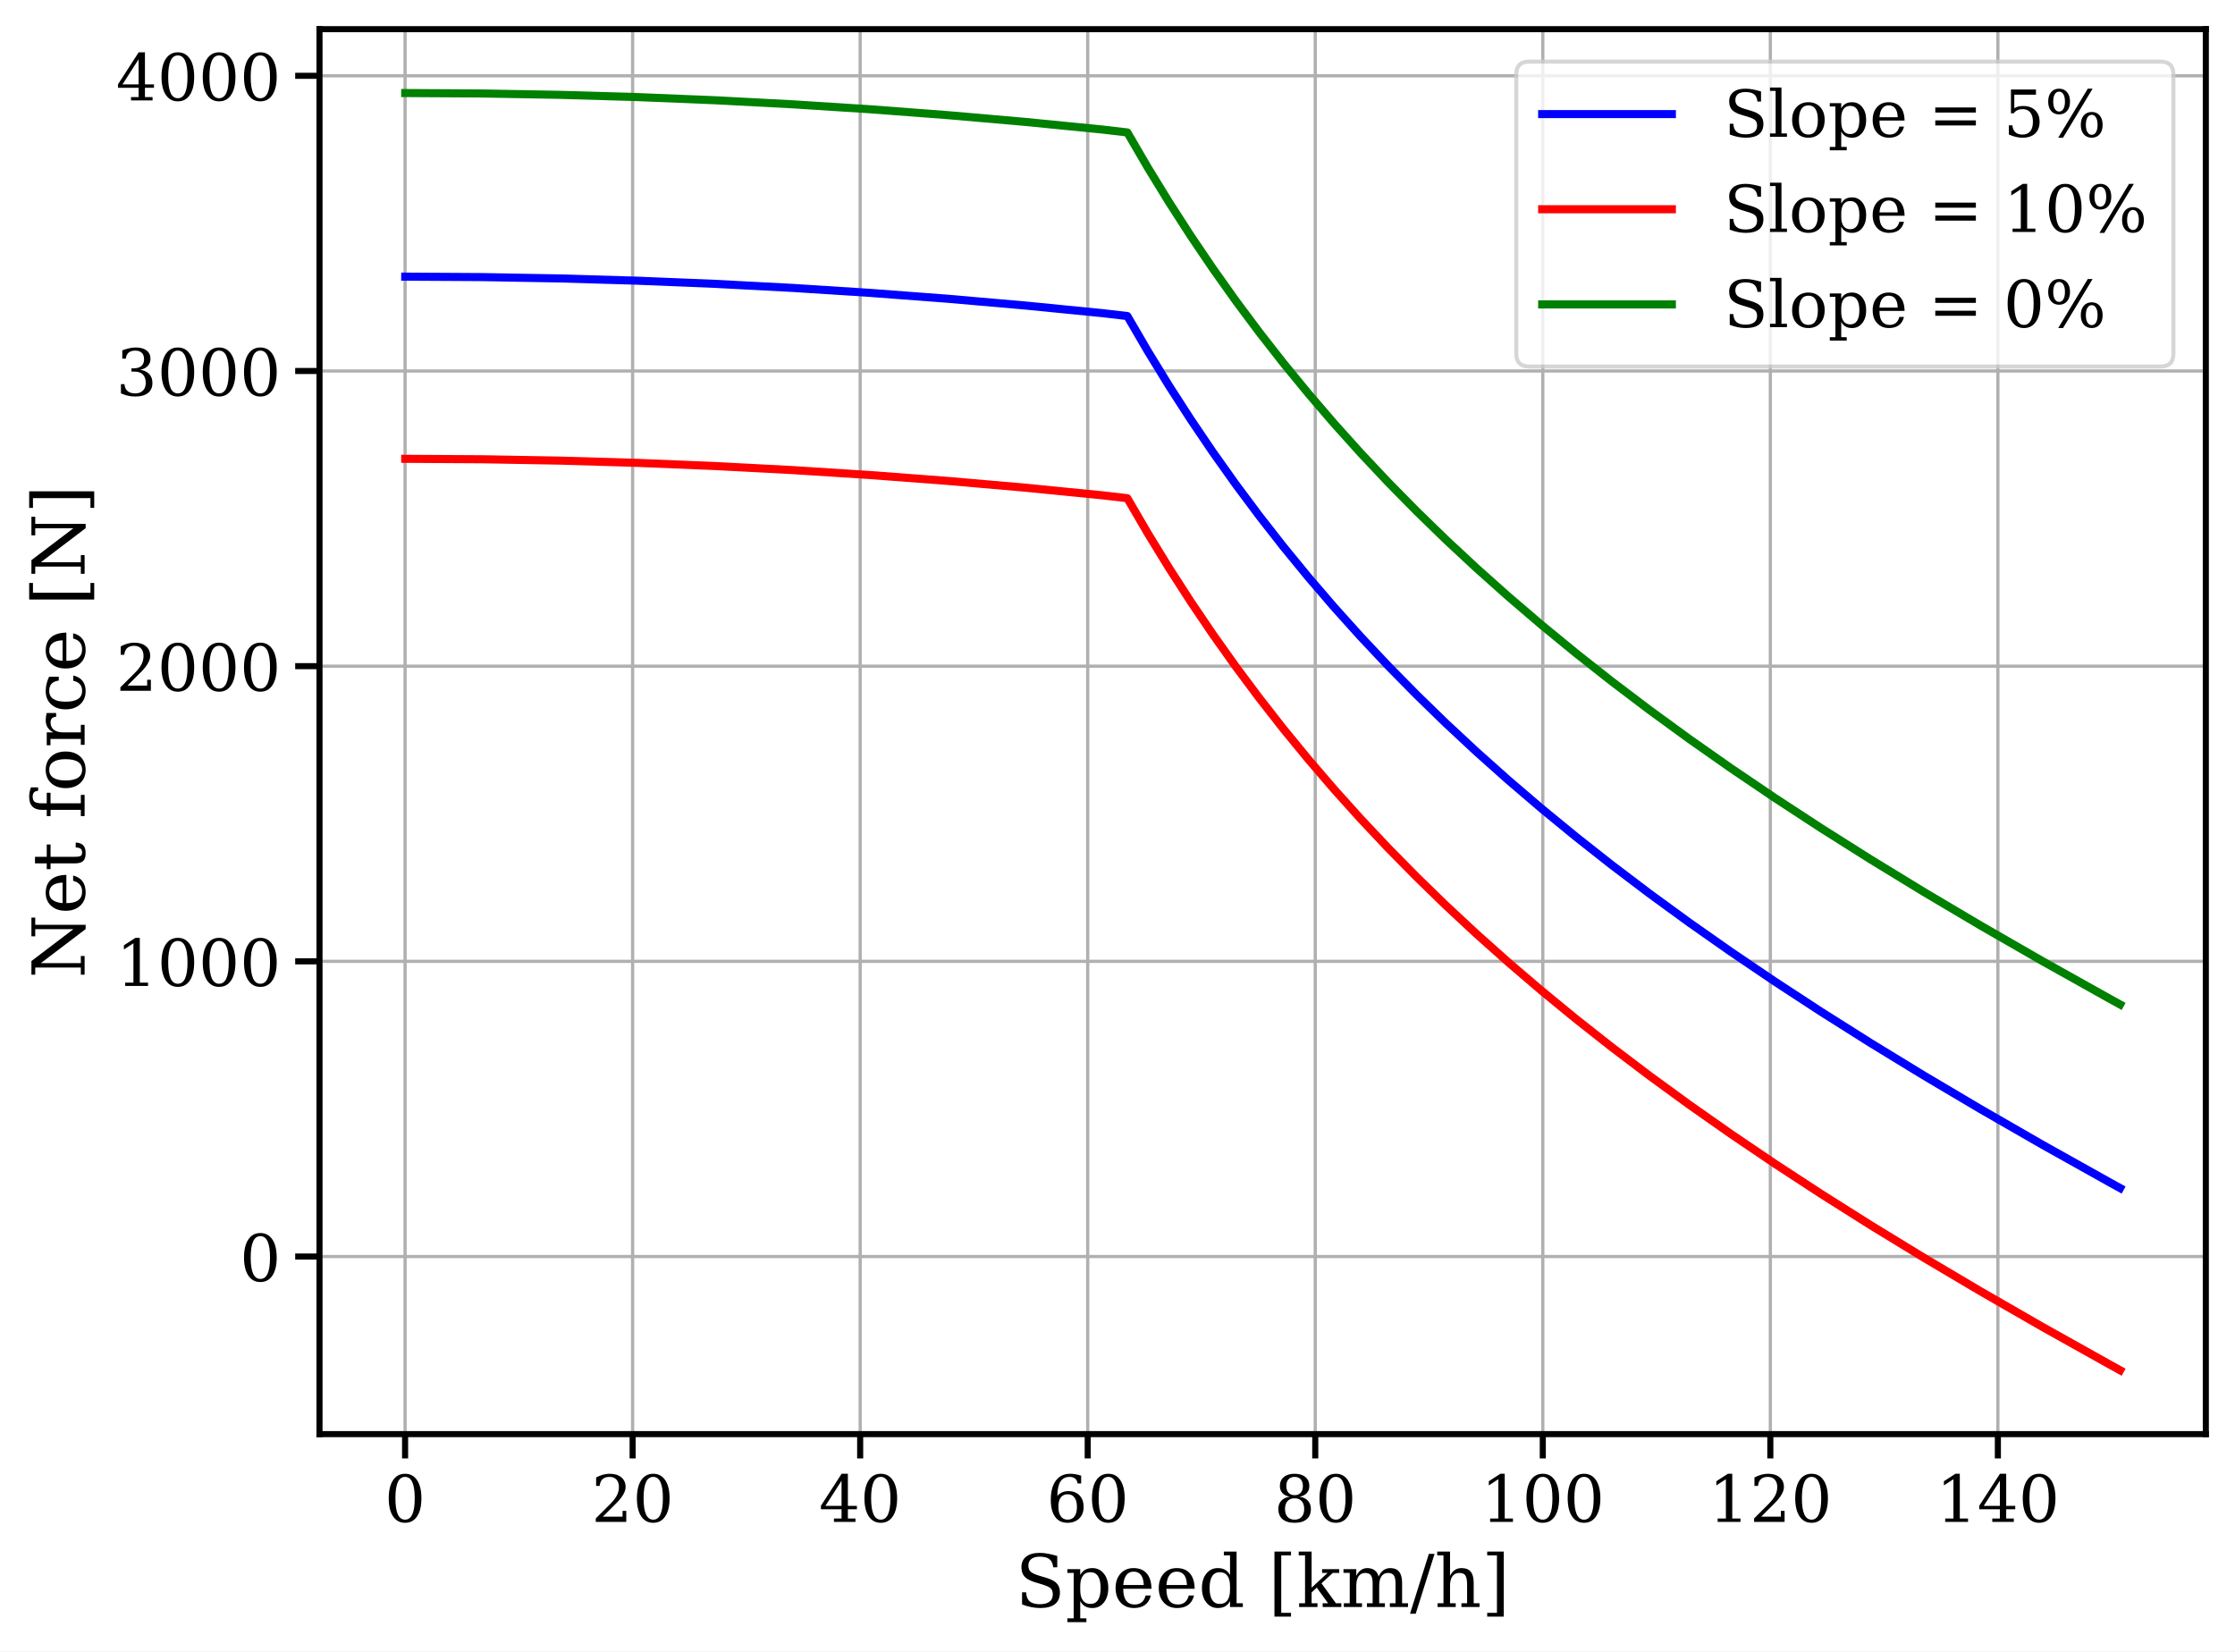
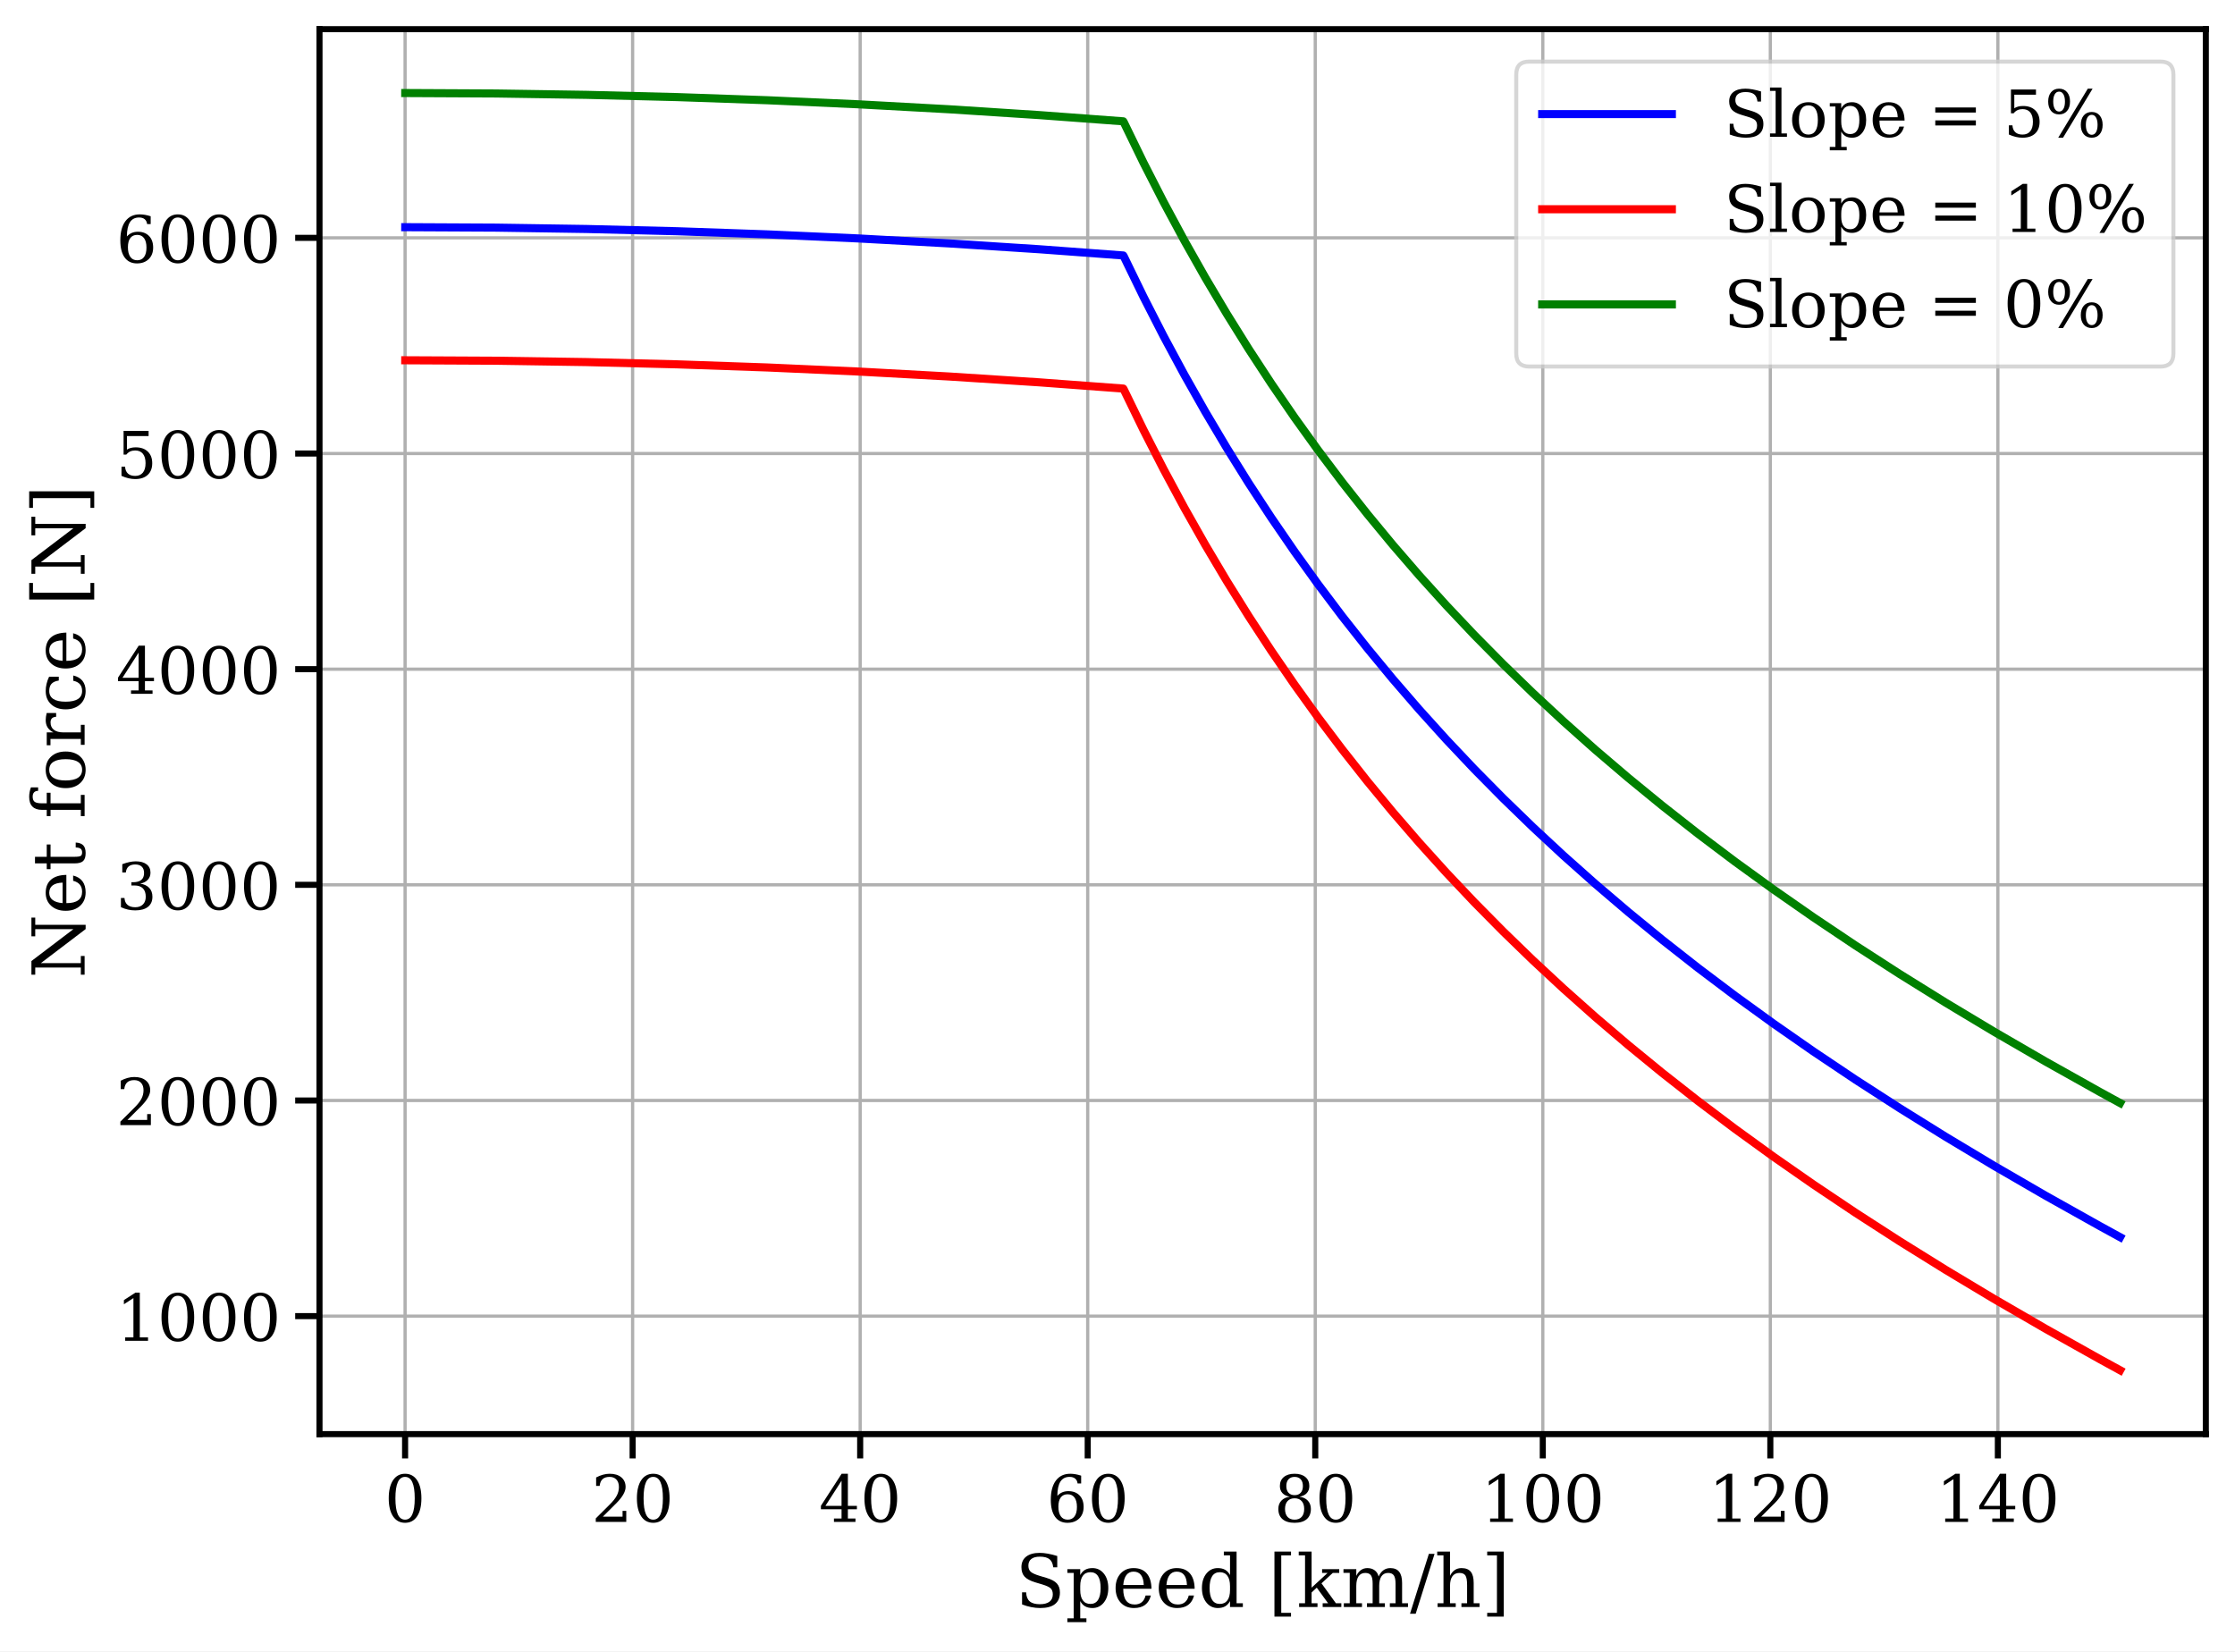
<svg xmlns="http://www.w3.org/2000/svg" xmlns:xlink="http://www.w3.org/1999/xlink" width="551.52pt" height="407.52pt" viewBox="0 0 551.52 407.52" version="1.1">
  <defs>
    <style type="text/css">*{stroke-linejoin: round; stroke-linecap: butt}</style>
  </defs>
  <g id="figure_1">
    <g id="patch_1">
      <path d="M 0 407.52  L 551.52 407.52  L 551.52 0  L 0 0  z " style="fill: #ffffff" />
    </g>
    <g id="axes_1">
      <g id="patch_2">
        <path d="M 78.841 353.914  L 544.32 353.914  L 544.32 7.2  L 78.841 7.2  z " style="fill: #ffffff" />
      </g>
      <g id="matplotlib.axis_1">
        <g id="xtick_1">
          <g id="line2d_1">
-             <path d="M 99.962 353.914  L 99.962 7.2  " clip-path="url(#p3cc09ed306)" style="fill: none; stroke: #b0b0b0; stroke-width: 0.8; stroke-linecap: square" />
+             <path d="M 99.962 353.914  L 99.962 7.2  " clip-path="url(#p9583e3576a)" style="fill: none; stroke: #b0b0b0; stroke-width: 0.8; stroke-linecap: square" />
          </g>
          <g id="line2d_2">
            <defs>
-               <path id="m9efe210dc1" d="M 0 0  L 0 6  " style="stroke: #000000; stroke-width: 1.5" />
+               <path id="m252f871f18" d="M 0 0  L 0 6  " style="stroke: #000000; stroke-width: 1.5" />
            </defs>
            <g>
-               <use xlink:href="#m9efe210dc1" x="99.962" y="353.914" style="stroke: #000000; stroke-width: 1.5" />
+               <use xlink:href="#m252f871f18" x="99.962" y="353.914" style="stroke: #000000; stroke-width: 1.5" />
            </g>
          </g>
          <g id="text_1">
            <g transform="translate(94.87166 375.5719)scale(0.16 -0.16)">
              <defs>
                <path id="DejaVuSerif-30" d="M 2034 219  Q 2513 219 2750 744  Q 2988 1269 2988 2328  Q 2988 3391 2750 3916  Q 2513 4441 2034 4441  Q 1556 4441 1318 3916  Q 1081 3391 1081 2328  Q 1081 1269 1318 744  Q 1556 219 2034 219  z M 2034 -91  Q 1275 -91 848 546  Q 422 1184 422 2328  Q 422 3475 848 4112  Q 1275 4750 2034 4750  Q 2797 4750 3222 4112  Q 3647 3475 3647 2328  Q 3647 1184 3222 546  Q 2797 -91 2034 -91  z " transform="scale(0.015625)" />
              </defs>
              <use xlink:href="#DejaVuSerif-30" />
            </g>
          </g>
        </g>
        <g id="xtick_2">
          <g id="line2d_3">
-             <path d="M 156.111 353.914  L 156.111 7.2  " clip-path="url(#p3cc09ed306)" style="fill: none; stroke: #b0b0b0; stroke-width: 0.8; stroke-linecap: square" />
+             <path d="M 156.111 353.914  L 156.111 7.2  " clip-path="url(#p9583e3576a)" style="fill: none; stroke: #b0b0b0; stroke-width: 0.8; stroke-linecap: square" />
          </g>
          <g id="line2d_4">
            <g>
-               <use xlink:href="#m9efe210dc1" x="156.111" y="353.914" style="stroke: #000000; stroke-width: 1.5" />
+               <use xlink:href="#m252f871f18" x="156.111" y="353.914" style="stroke: #000000; stroke-width: 1.5" />
            </g>
          </g>
          <g id="text_2">
            <g transform="translate(145.9307 375.5719)scale(0.16 -0.16)">
              <defs>
                <path id="DejaVuSerif-32" d="M 819 3553  L 469 3553  L 469 4384  Q 803 4563 1142 4656  Q 1481 4750 1806 4750  Q 2534 4750 2956 4397  Q 3378 4044 3378 3438  Q 3378 2753 2422 1800  Q 2347 1728 2309 1691  L 1131 513  L 3078 513  L 3078 1088  L 3444 1088  L 3444 0  L 434 0  L 434 341  L 1850 1753  Q 2319 2222 2519 2614  Q 2719 3006 2719 3438  Q 2719 3909 2473 4175  Q 2228 4441 1797 4441  Q 1350 4441 1106 4219  Q 863 3997 819 3553  z " transform="scale(0.015625)" />
              </defs>
              <use xlink:href="#DejaVuSerif-32" />
              <use xlink:href="#DejaVuSerif-30" x="63.623" />
            </g>
          </g>
        </g>
        <g id="xtick_3">
          <g id="line2d_5">
-             <path d="M 212.26 353.914  L 212.26 7.2  " clip-path="url(#p3cc09ed306)" style="fill: none; stroke: #b0b0b0; stroke-width: 0.8; stroke-linecap: square" />
+             <path d="M 212.26 353.914  L 212.26 7.2  " clip-path="url(#p9583e3576a)" style="fill: none; stroke: #b0b0b0; stroke-width: 0.8; stroke-linecap: square" />
          </g>
          <g id="line2d_6">
            <g>
-               <use xlink:href="#m9efe210dc1" x="212.26" y="353.914" style="stroke: #000000; stroke-width: 1.5" />
+               <use xlink:href="#m252f871f18" x="212.26" y="353.914" style="stroke: #000000; stroke-width: 1.5" />
            </g>
          </g>
          <g id="text_3">
            <g transform="translate(202.0797 375.5719)scale(0.16 -0.16)">
              <defs>
                <path id="DejaVuSerif-34" d="M 2234 1581  L 2234 4063  L 641 1581  L 2234 1581  z M 3609 0  L 1484 0  L 1484 331  L 2234 331  L 2234 1247  L 197 1247  L 197 1588  L 2241 4750  L 2859 4750  L 2859 1581  L 3750 1581  L 3750 1247  L 2859 1247  L 2859 331  L 3609 331  L 3609 0  z " transform="scale(0.015625)" />
              </defs>
              <use xlink:href="#DejaVuSerif-34" />
              <use xlink:href="#DejaVuSerif-30" x="63.623" />
            </g>
          </g>
        </g>
        <g id="xtick_4">
          <g id="line2d_7">
-             <path d="M 268.409 353.914  L 268.409 7.2  " clip-path="url(#p3cc09ed306)" style="fill: none; stroke: #b0b0b0; stroke-width: 0.8; stroke-linecap: square" />
+             <path d="M 268.409 353.914  L 268.409 7.2  " clip-path="url(#p9583e3576a)" style="fill: none; stroke: #b0b0b0; stroke-width: 0.8; stroke-linecap: square" />
          </g>
          <g id="line2d_8">
            <g>
-               <use xlink:href="#m9efe210dc1" x="268.409" y="353.914" style="stroke: #000000; stroke-width: 1.5" />
+               <use xlink:href="#m252f871f18" x="268.409" y="353.914" style="stroke: #000000; stroke-width: 1.5" />
            </g>
          </g>
          <g id="text_4">
            <g transform="translate(258.2287 375.5719)scale(0.16 -0.16)">
              <defs>
                <path id="DejaVuSerif-36" d="M 2094 219  Q 2534 219 2771 542  Q 3009 866 3009 1472  Q 3009 2078 2771 2401  Q 2534 2725 2094 2725  Q 1647 2725 1412 2412  Q 1178 2100 1178 1509  Q 1178 888 1415 553  Q 1653 219 2094 219  z M 1075 2569  Q 1288 2803 1556 2918  Q 1825 3034 2163 3034  Q 2859 3034 3264 2615  Q 3669 2197 3669 1472  Q 3669 763 3233 336  Q 2797 -91 2069 -91  Q 1278 -91 853 498  Q 428 1088 428 2181  Q 428 3406 931 4078  Q 1434 4750 2350 4750  Q 2597 4750 2869 4703  Q 3141 4656 3425 4563  L 3425 3794  L 3072 3794  Q 3034 4109 2831 4275  Q 2628 4441 2284 4441  Q 1678 4441 1381 3981  Q 1084 3522 1075 2569  z " transform="scale(0.015625)" />
              </defs>
              <use xlink:href="#DejaVuSerif-36" />
              <use xlink:href="#DejaVuSerif-30" x="63.623" />
            </g>
          </g>
        </g>
        <g id="xtick_5">
          <g id="line2d_9">
-             <path d="M 324.558 353.914  L 324.558 7.2  " clip-path="url(#p3cc09ed306)" style="fill: none; stroke: #b0b0b0; stroke-width: 0.8; stroke-linecap: square" />
+             <path d="M 324.558 353.914  L 324.558 7.2  " clip-path="url(#p9583e3576a)" style="fill: none; stroke: #b0b0b0; stroke-width: 0.8; stroke-linecap: square" />
          </g>
          <g id="line2d_10">
            <g>
-               <use xlink:href="#m9efe210dc1" x="324.558" y="353.914" style="stroke: #000000; stroke-width: 1.5" />
+               <use xlink:href="#m252f871f18" x="324.558" y="353.914" style="stroke: #000000; stroke-width: 1.5" />
            </g>
          </g>
          <g id="text_5">
            <g transform="translate(314.3777 375.5719)scale(0.16 -0.16)">
              <defs>
                <path id="DejaVuSerif-38" d="M 2981 1275  Q 2981 1775 2732 2051  Q 2484 2328 2034 2328  Q 1584 2328 1336 2051  Q 1088 1775 1088 1275  Q 1088 772 1336 495  Q 1584 219 2034 219  Q 2484 219 2732 495  Q 2981 772 2981 1275  z M 2853 3541  Q 2853 3966 2637 4203  Q 2422 4441 2034 4441  Q 1650 4441 1433 4203  Q 1216 3966 1216 3541  Q 1216 3113 1433 2875  Q 1650 2638 2034 2638  Q 2422 2638 2637 2875  Q 2853 3113 2853 3541  z M 2516 2484  Q 3047 2413 3344 2092  Q 3641 1772 3641 1275  Q 3641 619 3225 264  Q 2809 -91 2034 -91  Q 1263 -91 845 264  Q 428 619 428 1275  Q 428 1772 725 2092  Q 1022 2413 1556 2484  Q 1084 2569 832 2842  Q 581 3116 581 3541  Q 581 4103 968 4426  Q 1356 4750 2034 4750  Q 2713 4750 3100 4426  Q 3488 4103 3488 3541  Q 3488 3116 3236 2842  Q 2984 2569 2516 2484  z " transform="scale(0.015625)" />
              </defs>
              <use xlink:href="#DejaVuSerif-38" />
              <use xlink:href="#DejaVuSerif-30" x="63.623" />
            </g>
          </g>
        </g>
        <g id="xtick_6">
          <g id="line2d_11">
-             <path d="M 380.707 353.914  L 380.707 7.2  " clip-path="url(#p3cc09ed306)" style="fill: none; stroke: #b0b0b0; stroke-width: 0.8; stroke-linecap: square" />
+             <path d="M 380.707 353.914  L 380.707 7.2  " clip-path="url(#p9583e3576a)" style="fill: none; stroke: #b0b0b0; stroke-width: 0.8; stroke-linecap: square" />
          </g>
          <g id="line2d_12">
            <g>
-               <use xlink:href="#m9efe210dc1" x="380.707" y="353.914" style="stroke: #000000; stroke-width: 1.5" />
+               <use xlink:href="#m252f871f18" x="380.707" y="353.914" style="stroke: #000000; stroke-width: 1.5" />
            </g>
          </g>
          <g id="text_6">
            <g transform="translate(365.4367 375.5719)scale(0.16 -0.16)">
              <defs>
                <path id="DejaVuSerif-31" d="M 909 0  L 909 331  L 1722 331  L 1722 4213  L 781 3603  L 781 4013  L 1919 4750  L 2350 4750  L 2350 331  L 3163 331  L 3163 0  L 909 0  z " transform="scale(0.015625)" />
              </defs>
              <use xlink:href="#DejaVuSerif-31" />
              <use xlink:href="#DejaVuSerif-30" x="63.623" />
              <use xlink:href="#DejaVuSerif-30" x="127.246" />
            </g>
          </g>
        </g>
        <g id="xtick_7">
          <g id="line2d_13">
-             <path d="M 436.856 353.914  L 436.856 7.2  " clip-path="url(#p3cc09ed306)" style="fill: none; stroke: #b0b0b0; stroke-width: 0.8; stroke-linecap: square" />
+             <path d="M 436.856 353.914  L 436.856 7.2  " clip-path="url(#p9583e3576a)" style="fill: none; stroke: #b0b0b0; stroke-width: 0.8; stroke-linecap: square" />
          </g>
          <g id="line2d_14">
            <g>
-               <use xlink:href="#m9efe210dc1" x="436.856" y="353.914" style="stroke: #000000; stroke-width: 1.5" />
+               <use xlink:href="#m252f871f18" x="436.856" y="353.914" style="stroke: #000000; stroke-width: 1.5" />
            </g>
          </g>
          <g id="text_7">
            <g transform="translate(421.5857 375.5719)scale(0.16 -0.16)">
              <use xlink:href="#DejaVuSerif-31" />
              <use xlink:href="#DejaVuSerif-32" x="63.623" />
              <use xlink:href="#DejaVuSerif-30" x="127.246" />
            </g>
          </g>
        </g>
        <g id="xtick_8">
          <g id="line2d_15">
-             <path d="M 493.005 353.914  L 493.005 7.2  " clip-path="url(#p3cc09ed306)" style="fill: none; stroke: #b0b0b0; stroke-width: 0.8; stroke-linecap: square" />
+             <path d="M 493.005 353.914  L 493.005 7.2  " clip-path="url(#p9583e3576a)" style="fill: none; stroke: #b0b0b0; stroke-width: 0.8; stroke-linecap: square" />
          </g>
          <g id="line2d_16">
            <g>
-               <use xlink:href="#m9efe210dc1" x="493.005" y="353.914" style="stroke: #000000; stroke-width: 1.5" />
+               <use xlink:href="#m252f871f18" x="493.005" y="353.914" style="stroke: #000000; stroke-width: 1.5" />
            </g>
          </g>
          <g id="text_8">
            <g transform="translate(477.7347 375.5719)scale(0.16 -0.16)">
              <use xlink:href="#DejaVuSerif-31" />
              <use xlink:href="#DejaVuSerif-34" x="63.623" />
              <use xlink:href="#DejaVuSerif-30" x="127.246" />
            </g>
          </g>
        </g>
        <g id="text_9">
          <g transform="translate(250.5392 396.5766)scale(0.18 -0.18)">
            <defs>
              <path id="DejaVuSerif-53" d="M 594 225  L 594 1288  L 953 1284  Q 969 753 1261 498  Q 1553 244 2150 244  Q 2706 244 2998 464  Q 3291 684 3291 1106  Q 3291 1444 3114 1625  Q 2938 1806 2369 1978  L 1753 2163  Q 1084 2366 811 2669  Q 538 2972 538 3500  Q 538 4094 959 4422  Q 1381 4750 2144 4750  Q 2469 4750 2856 4679  Q 3244 4609 3681 4475  L 3681 3481  L 3328 3481  Q 3275 3975 2998 4195  Q 2722 4416 2156 4416  Q 1663 4416 1405 4214  Q 1147 4013 1147 3628  Q 1147 3294 1340 3103  Q 1534 2913 2163 2725  L 2741 2553  Q 3375 2363 3645 2067  Q 3916 1772 3916 1275  Q 3916 597 3481 253  Q 3047 -91 2188 -91  Q 1803 -91 1404 -12  Q 1006 66 594 225  z " transform="scale(0.015625)" />
              <path id="DejaVuSerif-70" d="M 1313 1825  L 1313 1497  Q 1313 897 1542 583  Q 1772 269 2209 269  Q 2650 269 2876 622  Q 3103 975 3103 1663  Q 3103 2353 2876 2703  Q 2650 3053 2209 3053  Q 1772 3053 1542 2737  Q 1313 2422 1313 1825  z M 738 2988  L 184 2988  L 184 3322  L 1313 3322  L 1313 2803  Q 1481 3116 1742 3264  Q 2003 3413 2388 3413  Q 3000 3413 3387 2928  Q 3775 2444 3775 1663  Q 3775 881 3387 395  Q 3000 -91 2388 -91  Q 2003 -91 1742 57  Q 1481 206 1313 519  L 1313 -997  L 1856 -997  L 1856 -1331  L 184 -1331  L 184 -997  L 738 -997  L 738 2988  z " transform="scale(0.015625)" />
              <path id="DejaVuSerif-65" d="M 3469 1600  L 991 1600  L 991 1575  Q 991 903 1244 561  Q 1497 219 1991 219  Q 2369 219 2611 417  Q 2853 616 2950 1006  L 3413 1006  Q 3275 459 2904 184  Q 2534 -91 1931 -91  Q 1203 -91 761 389  Q 319 869 319 1663  Q 319 2450 753 2931  Q 1188 3413 1894 3413  Q 2647 3413 3050 2948  Q 3453 2484 3469 1600  z M 2791 1931  Q 2772 2513 2545 2808  Q 2319 3103 1894 3103  Q 1497 3103 1269 2806  Q 1041 2509 991 1931  L 2791 1931  z " transform="scale(0.015625)" />
              <path id="DejaVuSerif-64" d="M 3359 331  L 3909 331  L 3909 0  L 2784 0  L 2784 519  Q 2616 206 2355 57  Q 2094 -91 1709 -91  Q 1097 -91 708 395  Q 319 881 319 1663  Q 319 2444 706 2928  Q 1094 3413 1709 3413  Q 2094 3413 2355 3264  Q 2616 3116 2784 2803  L 2784 4531  L 2241 4531  L 2241 4863  L 3359 4863  L 3359 331  z M 2784 1497  L 2784 1825  Q 2784 2422 2554 2737  Q 2325 3053 1888 3053  Q 1444 3053 1217 2703  Q 991 2353 991 1663  Q 991 975 1217 622  Q 1444 269 1888 269  Q 2325 269 2554 583  Q 2784 897 2784 1497  z " transform="scale(0.015625)" />
              <path id="DejaVuSerif-20" transform="scale(0.015625)" />
              <path id="DejaVuSerif-5b" d="M 550 4863  L 2003 4863  L 2003 4531  L 1147 4531  L 1147 -513  L 2003 -513  L 2003 -844  L 550 -844  L 550 4863  z " transform="scale(0.015625)" />
              <path id="DejaVuSerif-6b" d="M 1831 0  L 219 0  L 219 331  L 738 331  L 738 4531  L 184 4531  L 184 4863  L 1313 4863  L 1313 1697  L 2713 2988  L 2234 2988  L 2234 3322  L 3738 3322  L 3738 2988  L 3169 2988  L 2181 2075  L 3444 331  L 3922 331  L 3922 0  L 2284 0  L 2284 331  L 2759 331  L 1766 1697  L 1313 1275  L 1313 331  L 1831 331  L 1831 0  z " transform="scale(0.015625)" />
              <path id="DejaVuSerif-6d" d="M 3316 2675  Q 3481 3041 3739 3227  Q 3997 3413 4341 3413  Q 4863 3413 5119 3089  Q 5375 2766 5375 2113  L 5375 331  L 5894 331  L 5894 0  L 4300 0  L 4300 331  L 4800 331  L 4800 2047  Q 4800 2556 4650 2772  Q 4500 2988 4153 2988  Q 3769 2988 3567 2697  Q 3366 2406 3366 1850  L 3366 331  L 3866 331  L 3866 0  L 2291 0  L 2291 331  L 2791 331  L 2791 2069  Q 2791 2566 2641 2777  Q 2491 2988 2144 2988  Q 1759 2988 1557 2697  Q 1356 2406 1356 1850  L 1356 331  L 1856 331  L 1856 0  L 263 0  L 263 331  L 781 331  L 781 2994  L 231 2994  L 231 3322  L 1356 3322  L 1356 2731  Q 1516 3063 1762 3238  Q 2009 3413 2322 3413  Q 2709 3413 2968 3220  Q 3228 3028 3316 2675  z " transform="scale(0.015625)" />
              <path id="DejaVuSerif-2f" d="M 1656 4666  L 2156 4666  L 500 -594  L 0 -594  L 1656 4666  z " transform="scale(0.015625)" />
              <path id="DejaVuSerif-68" d="M 263 0  L 263 331  L 781 331  L 781 4531  L 231 4531  L 231 4863  L 1356 4863  L 1356 2731  Q 1516 3069 1770 3241  Q 2025 3413 2363 3413  Q 2913 3413 3172 3097  Q 3431 2781 3431 2113  L 3431 331  L 3944 331  L 3944 0  L 2356 0  L 2356 331  L 2853 331  L 2853 1931  Q 2853 2541 2704 2764  Q 2556 2988 2175 2988  Q 1775 2988 1565 2697  Q 1356 2406 1356 1850  L 1356 331  L 1856 331  L 1856 0  L 263 0  z " transform="scale(0.015625)" />
              <path id="DejaVuSerif-5d" d="M 1947 4863  L 1947 -844  L 494 -844  L 494 -513  L 1350 -513  L 1350 4531  L 494 4531  L 494 4863  L 1947 4863  z " transform="scale(0.015625)" />
            </defs>
            <use xlink:href="#DejaVuSerif-53" />
            <use xlink:href="#DejaVuSerif-70" x="68.506" />
            <use xlink:href="#DejaVuSerif-65" x="132.52" />
            <use xlink:href="#DejaVuSerif-65" x="191.699" />
            <use xlink:href="#DejaVuSerif-64" x="250.879" />
            <use xlink:href="#DejaVuSerif-20" x="314.893" />
            <use xlink:href="#DejaVuSerif-5b" x="346.68" />
            <use xlink:href="#DejaVuSerif-6b" x="385.693" />
            <use xlink:href="#DejaVuSerif-6d" x="446.289" />
            <use xlink:href="#DejaVuSerif-2f" x="541.113" />
            <use xlink:href="#DejaVuSerif-68" x="574.805" />
            <use xlink:href="#DejaVuSerif-5d" x="639.209" />
          </g>
        </g>
      </g>
      <g id="matplotlib.axis_2">
        <g id="ytick_1">
          <g id="line2d_17">
-             <path d="M 78.841 310.083  L 544.32 310.083  " clip-path="url(#p3cc09ed306)" style="fill: none; stroke: #b0b0b0; stroke-width: 0.8; stroke-linecap: square" />
+             <path d="M 78.841 324.798  L 544.32 324.798  " clip-path="url(#p9583e3576a)" style="fill: none; stroke: #b0b0b0; stroke-width: 0.8; stroke-linecap: square" />
          </g>
          <g id="line2d_18">
            <defs>
-               <path id="mdcf807ba2f" d="M 0 0  L -6 0  " style="stroke: #000000; stroke-width: 1.5" />
+               <path id="m4027787b89" d="M 0 0  L -6 0  " style="stroke: #000000; stroke-width: 1.5" />
            </defs>
            <g>
-               <use xlink:href="#mdcf807ba2f" x="78.841" y="310.083" style="stroke: #000000; stroke-width: 1.5" />
+               <use xlink:href="#m4027787b89" x="78.841" y="324.798" style="stroke: #000000; stroke-width: 1.5" />
            </g>
          </g>
          <g id="text_10">
-             <g transform="translate(59.16063 316.1616)scale(0.16 -0.16)">
-               <use xlink:href="#DejaVuSerif-30" />
+             <g transform="translate(28.62063 330.8764)scale(0.16 -0.16)">
+               <use xlink:href="#DejaVuSerif-31" />
+               <use xlink:href="#DejaVuSerif-30" x="63.623" />
+               <use xlink:href="#DejaVuSerif-30" x="127.246" />
+               <use xlink:href="#DejaVuSerif-30" x="190.869" />
            </g>
          </g>
        </g>
        <g id="ytick_2">
          <g id="line2d_19">
-             <path d="M 78.841 237.238  L 544.32 237.238  " clip-path="url(#p3cc09ed306)" style="fill: none; stroke: #b0b0b0; stroke-width: 0.8; stroke-linecap: square" />
+             <path d="M 78.841 271.578  L 544.32 271.578  " clip-path="url(#p9583e3576a)" style="fill: none; stroke: #b0b0b0; stroke-width: 0.8; stroke-linecap: square" />
          </g>
          <g id="line2d_20">
            <g>
-               <use xlink:href="#mdcf807ba2f" x="78.841" y="237.238" style="stroke: #000000; stroke-width: 1.5" />
+               <use xlink:href="#m4027787b89" x="78.841" y="271.578" style="stroke: #000000; stroke-width: 1.5" />
            </g>
          </g>
          <g id="text_11">
-             <g transform="translate(28.62063 243.3172)scale(0.16 -0.16)">
-               <use xlink:href="#DejaVuSerif-31" />
+             <g transform="translate(28.62063 277.6566)scale(0.16 -0.16)">
+               <use xlink:href="#DejaVuSerif-32" />
              <use xlink:href="#DejaVuSerif-30" x="63.623" />
              <use xlink:href="#DejaVuSerif-30" x="127.246" />
              <use xlink:href="#DejaVuSerif-30" x="190.869" />
            </g>
          </g>
        </g>
        <g id="ytick_3">
          <g id="line2d_21">
-             <path d="M 78.841 164.394  L 544.32 164.394  " clip-path="url(#p3cc09ed306)" style="fill: none; stroke: #b0b0b0; stroke-width: 0.8; stroke-linecap: square" />
+             <path d="M 78.841 218.358  L 544.32 218.358  " clip-path="url(#p9583e3576a)" style="fill: none; stroke: #b0b0b0; stroke-width: 0.8; stroke-linecap: square" />
          </g>
          <g id="line2d_22">
            <g>
-               <use xlink:href="#mdcf807ba2f" x="78.841" y="164.394" style="stroke: #000000; stroke-width: 1.5" />
+               <use xlink:href="#m4027787b89" x="78.841" y="218.358" style="stroke: #000000; stroke-width: 1.5" />
            </g>
          </g>
          <g id="text_12">
-             <g transform="translate(28.62063 170.4728)scale(0.16 -0.16)">
-               <use xlink:href="#DejaVuSerif-32" />
+             <g transform="translate(28.62063 224.4368)scale(0.16 -0.16)">
+               <defs>
+                 <path id="DejaVuSerif-33" d="M 622 4469  Q 988 4606 1323 4678  Q 1659 4750 1953 4750  Q 2638 4750 3022 4454  Q 3406 4159 3406 3634  Q 3406 3213 3140 2930  Q 2875 2647 2388 2547  Q 2963 2466 3280 2130  Q 3597 1794 3597 1259  Q 3597 606 3158 257  Q 2719 -91 1894 -91  Q 1528 -91 1179 -12  Q 831 66 488 225  L 488 1131  L 838 1131  Q 869 681 1141 450  Q 1413 219 1906 219  Q 2384 219 2661 495  Q 2938 772 2938 1253  Q 2938 1803 2653 2086  Q 2369 2369 1819 2369  L 1522 2369  L 1522 2688  L 1678 2688  Q 2225 2688 2498 2914  Q 2772 3141 2772 3597  Q 2772 4006 2547 4223  Q 2322 4441 1900 4441  Q 1478 4441 1245 4241  Q 1013 4041 972 3647  L 622 3647  L 622 4469  z " transform="scale(0.015625)" />
+               </defs>
+               <use xlink:href="#DejaVuSerif-33" />
              <use xlink:href="#DejaVuSerif-30" x="63.623" />
              <use xlink:href="#DejaVuSerif-30" x="127.246" />
              <use xlink:href="#DejaVuSerif-30" x="190.869" />
            </g>
          </g>
        </g>
        <g id="ytick_4">
          <g id="line2d_23">
-             <path d="M 78.841 91.55  L 544.32 91.55  " clip-path="url(#p3cc09ed306)" style="fill: none; stroke: #b0b0b0; stroke-width: 0.8; stroke-linecap: square" />
+             <path d="M 78.841 165.138  L 544.32 165.138  " clip-path="url(#p9583e3576a)" style="fill: none; stroke: #b0b0b0; stroke-width: 0.8; stroke-linecap: square" />
          </g>
          <g id="line2d_24">
            <g>
-               <use xlink:href="#mdcf807ba2f" x="78.841" y="91.55" style="stroke: #000000; stroke-width: 1.5" />
+               <use xlink:href="#m4027787b89" x="78.841" y="165.138" style="stroke: #000000; stroke-width: 1.5" />
            </g>
          </g>
          <g id="text_13">
-             <g transform="translate(28.62063 97.62835)scale(0.16 -0.16)">
-               <defs>
-                 <path id="DejaVuSerif-33" d="M 622 4469  Q 988 4606 1323 4678  Q 1659 4750 1953 4750  Q 2638 4750 3022 4454  Q 3406 4159 3406 3634  Q 3406 3213 3140 2930  Q 2875 2647 2388 2547  Q 2963 2466 3280 2130  Q 3597 1794 3597 1259  Q 3597 606 3158 257  Q 2719 -91 1894 -91  Q 1528 -91 1179 -12  Q 831 66 488 225  L 488 1131  L 838 1131  Q 869 681 1141 450  Q 1413 219 1906 219  Q 2384 219 2661 495  Q 2938 772 2938 1253  Q 2938 1803 2653 2086  Q 2369 2369 1819 2369  L 1522 2369  L 1522 2688  L 1678 2688  Q 2225 2688 2498 2914  Q 2772 3141 2772 3597  Q 2772 4006 2547 4223  Q 2322 4441 1900 4441  Q 1478 4441 1245 4241  Q 1013 4041 972 3647  L 622 3647  L 622 4469  z " transform="scale(0.015625)" />
-               </defs>
-               <use xlink:href="#DejaVuSerif-33" />
+             <g transform="translate(28.62063 171.217)scale(0.16 -0.16)">
+               <use xlink:href="#DejaVuSerif-34" />
              <use xlink:href="#DejaVuSerif-30" x="63.623" />
              <use xlink:href="#DejaVuSerif-30" x="127.246" />
              <use xlink:href="#DejaVuSerif-30" x="190.869" />
            </g>
          </g>
        </g>
        <g id="ytick_5">
          <g id="line2d_25">
-             <path d="M 78.841 18.705  L 544.32 18.705  " clip-path="url(#p3cc09ed306)" style="fill: none; stroke: #b0b0b0; stroke-width: 0.8; stroke-linecap: square" />
+             <path d="M 78.841 111.918  L 544.32 111.918  " clip-path="url(#p9583e3576a)" style="fill: none; stroke: #b0b0b0; stroke-width: 0.8; stroke-linecap: square" />
          </g>
          <g id="line2d_26">
            <g>
-               <use xlink:href="#mdcf807ba2f" x="78.841" y="18.705" style="stroke: #000000; stroke-width: 1.5" />
+               <use xlink:href="#m4027787b89" x="78.841" y="111.918" style="stroke: #000000; stroke-width: 1.5" />
            </g>
          </g>
          <g id="text_14">
-             <g transform="translate(28.62063 24.78394)scale(0.16 -0.16)">
-               <use xlink:href="#DejaVuSerif-34" />
-               <use xlink:href="#DejaVuSerif-30" x="63.623" />
-               <use xlink:href="#DejaVuSerif-30" x="127.246" />
-               <use xlink:href="#DejaVuSerif-30" x="190.869" />
-             </g>
-           </g>
-         </g>
-         <g id="text_15">
+             <g transform="translate(28.62063 117.9972)scale(0.16 -0.16)">
+               <defs>
+                 <path id="DejaVuSerif-35" d="M 3219 4666  L 3219 4153  L 1081 4153  L 1081 2816  Q 1244 2928 1461 2984  Q 1678 3041 1947 3041  Q 2703 3041 3140 2622  Q 3578 2203 3578 1478  Q 3578 738 3136 323  Q 2694 -91 1894 -91  Q 1572 -91 1234 -12  Q 897 66 544 225  L 544 1131  L 897 1131  Q 925 688 1179 453  Q 1434 219 1894 219  Q 2388 219 2653 544  Q 2919 869 2919 1478  Q 2919 2084 2655 2407  Q 2391 2731 1894 2731  Q 1613 2731 1398 2631  Q 1184 2531 1019 2322  L 750 2322  L 750 4666  L 3219 4666  z " transform="scale(0.015625)" />
+               </defs>
+               <use xlink:href="#DejaVuSerif-35" />
+               <use xlink:href="#DejaVuSerif-30" x="63.623" />
+               <use xlink:href="#DejaVuSerif-30" x="127.246" />
+               <use xlink:href="#DejaVuSerif-30" x="190.869" />
+             </g>
+           </g>
+         </g>
+         <g id="ytick_6">
+           <g id="line2d_27">
+             <path d="M 78.841 58.699  L 544.32 58.699  " clip-path="url(#p9583e3576a)" style="fill: none; stroke: #b0b0b0; stroke-width: 0.8; stroke-linecap: square" />
+           </g>
+           <g id="line2d_28">
+             <g>
+               <use xlink:href="#m4027787b89" x="78.841" y="58.699" style="stroke: #000000; stroke-width: 1.5" />
+             </g>
+           </g>
+           <g id="text_15">
+             <g transform="translate(28.62063 64.77733)scale(0.16 -0.16)">
+               <use xlink:href="#DejaVuSerif-36" />
+               <use xlink:href="#DejaVuSerif-30" x="63.623" />
+               <use xlink:href="#DejaVuSerif-30" x="127.246" />
+               <use xlink:href="#DejaVuSerif-30" x="190.869" />
+             </g>
+           </g>
+         </g>
+         <g id="text_16">
          <g transform="translate(20.87719 241.4127)rotate(-90)scale(0.18 -0.18)">
            <defs>
              <path id="DejaVuSerif-4e" d="M 313 0  L 313 331  L 941 331  L 941 4331  L 313 4331  L 313 4666  L 1509 4666  L 4306 984  L 4306 4331  L 3681 4331  L 3681 4666  L 5319 4666  L 5319 4331  L 4691 4331  L 4691 -91  L 4313 -91  L 1325 3841  L 1325 331  L 1953 331  L 1953 0  L 313 0  z " transform="scale(0.015625)" />
              <path id="DejaVuSerif-74" d="M 691 2988  L 184 2988  L 184 3322  L 691 3322  L 691 4353  L 1269 4353  L 1269 3322  L 2350 3322  L 2350 2988  L 1269 2988  L 1269 878  Q 1269 456 1350 337  Q 1431 219 1650 219  Q 1875 219 1978 351  Q 2081 484 2088 781  L 2522 781  Q 2497 328 2275 118  Q 2053 -91 1600 -91  Q 1103 -91 897 129  Q 691 350 691 878  L 691 2988  z " transform="scale(0.015625)" />
              <path id="DejaVuSerif-66" d="M 2753 4078  L 2450 4078  Q 2447 4313 2317 4434  Q 2188 4556 1941 4556  Q 1619 4556 1487 4379  Q 1356 4203 1356 3750  L 1356 3322  L 2284 3322  L 2284 2988  L 1356 2988  L 1356 331  L 2094 331  L 2094 0  L 231 0  L 231 331  L 781 331  L 781 2988  L 231 2988  L 231 3322  L 781 3322  L 781 3738  Q 781 4294 1070 4578  Q 1359 4863 1919 4863  Q 2128 4863 2337 4825  Q 2547 4788 2753 4709  L 2753 4078  z " transform="scale(0.015625)" />
              <path id="DejaVuSerif-6f" d="M 1925 219  Q 2388 219 2623 584  Q 2859 950 2859 1663  Q 2859 2375 2623 2739  Q 2388 3103 1925 3103  Q 1463 3103 1227 2739  Q 991 2375 991 1663  Q 991 950 1228 584  Q 1466 219 1925 219  z M 1925 -91  Q 1200 -91 759 389  Q 319 869 319 1663  Q 319 2456 758 2934  Q 1197 3413 1925 3413  Q 2653 3413 3092 2934  Q 3531 2456 3531 1663  Q 3531 869 3092 389  Q 2653 -91 1925 -91  z " transform="scale(0.015625)" />
              <path id="DejaVuSerif-72" d="M 3059 3328  L 3059 2497  L 2728 2497  Q 2713 2744 2591 2866  Q 2469 2988 2234 2988  Q 1809 2988 1582 2694  Q 1356 2400 1356 1850  L 1356 331  L 2022 331  L 2022 0  L 263 0  L 263 331  L 781 331  L 781 2994  L 231 2994  L 231 3322  L 1356 3322  L 1356 2731  Q 1525 3078 1790 3245  Q 2056 3413 2438 3413  Q 2578 3413 2733 3391  Q 2888 3369 3059 3328  z " transform="scale(0.015625)" />
              <path id="DejaVuSerif-63" d="M 3291 997  Q 3169 466 2822 187  Q 2475 -91 1925 -91  Q 1200 -91 759 389  Q 319 869 319 1663  Q 319 2459 759 2936  Q 1200 3413 1925 3413  Q 2241 3413 2553 3339  Q 2866 3266 3181 3116  L 3181 2266  L 2847 2266  Q 2781 2703 2561 2903  Q 2341 3103 1931 3103  Q 1466 3103 1228 2742  Q 991 2381 991 1663  Q 991 944 1227 581  Q 1463 219 1931 219  Q 2303 219 2525 412  Q 2747 606 2828 997  L 3291 997  z " transform="scale(0.015625)" />
            </defs>
            <use xlink:href="#DejaVuSerif-4e" />
            <use xlink:href="#DejaVuSerif-65" x="87.5" />
            <use xlink:href="#DejaVuSerif-74" x="146.68" />
            <use xlink:href="#DejaVuSerif-20" x="186.865" />
            <use xlink:href="#DejaVuSerif-66" x="218.652" />
            <use xlink:href="#DejaVuSerif-6f" x="255.664" />
            <use xlink:href="#DejaVuSerif-72" x="315.869" />
            <use xlink:href="#DejaVuSerif-63" x="363.672" />
            <use xlink:href="#DejaVuSerif-65" x="419.678" />
            <use xlink:href="#DejaVuSerif-20" x="478.857" />
            <use xlink:href="#DejaVuSerif-5b" x="510.645" />
            <use xlink:href="#DejaVuSerif-4e" x="549.658" />
            <use xlink:href="#DejaVuSerif-5d" x="637.158" />
          </g>
        </g>
      </g>
-       <g id="line2d_27">
-         <path d="M 99.999 68.271  L 119.117 68.383  L 138.235 68.716  L 157.354 69.273  L 176.472 70.051  L 195.59 71.052  L 214.708 72.276  L 233.827 73.722  L 252.982 75.394  L 272.137 77.289  L 278.188 77.996  L 283.274 86.721  L 288.471 95.198  L 293.817 103.494  L 299.311 111.609  L 304.954 119.546  L 310.745 127.309  L 316.722 134.949  L 322.884 142.463  L 329.232 149.852  L 335.766 157.116  L 342.522 164.296  L 349.538 171.426  L 356.814 178.501  L 364.35 185.518  L 372.183 192.506  L 380.35 199.492  L 388.851 206.47  L 397.724 213.464  L 407.042 220.524  L 416.805 227.642  L 427.088 234.861  L 437.928 242.198  L 449.436 249.717  L 461.649 257.428  L 474.717 265.414  L 488.786 273.748  L 504.006 282.503  L 520.675 291.83  L 523.162 293.201  L 523.162 293.201  " clip-path="url(#p3cc09ed306)" style="fill: none; stroke: #0000ff; stroke-width: 2; stroke-linecap: square" />
-       </g>
-       <g id="line2d_28">
-         <path d="M 99.999 113.228  L 119.117 113.339  L 138.235 113.673  L 157.354 114.229  L 176.472 115.008  L 195.59 116.009  L 214.708 117.232  L 233.827 118.678  L 252.982 120.35  L 272.137 122.246  L 278.188 122.952  L 283.274 131.677  L 288.471 140.154  L 293.817 148.45  L 299.311 156.565  L 304.954 164.502  L 310.745 172.265  L 316.722 179.905  L 322.884 187.419  L 329.232 194.808  L 335.766 202.072  L 342.522 209.251  L 349.538 216.382  L 356.814 223.457  L 364.35 230.473  L 372.183 237.461  L 380.35 244.447  L 388.851 251.425  L 397.724 258.419  L 407.042 265.479  L 416.805 272.597  L 427.088 279.816  L 437.928 287.153  L 449.436 294.671  L 461.649 302.383  L 474.717 310.368  L 488.786 318.702  L 504.006 327.456  L 520.675 336.783  L 523.162 338.155  L 523.162 338.155  " clip-path="url(#p3cc09ed306)" style="fill: none; stroke: #ff0000; stroke-width: 2; stroke-linecap: square" />
-       </g>
      <g id="line2d_29">
-         <path d="M 99.999 22.96  L 119.117 23.071  L 138.235 23.405  L 157.354 23.961  L 176.472 24.74  L 195.59 25.741  L 214.708 26.964  L 233.827 28.411  L 252.982 30.083  L 272.137 31.978  L 278.188 32.684  L 283.274 41.41  L 288.471 49.887  L 293.817 58.182  L 299.311 66.297  L 304.954 74.235  L 310.745 81.998  L 316.722 89.638  L 322.884 97.152  L 329.232 104.54  L 335.766 111.805  L 342.522 118.984  L 349.538 126.115  L 356.814 133.19  L 364.35 140.206  L 372.183 147.194  L 380.35 154.18  L 388.851 161.158  L 397.724 168.153  L 407.042 175.213  L 416.805 182.331  L 427.088 189.55  L 437.928 196.887  L 449.436 204.406  L 461.649 212.117  L 474.717 220.103  L 488.786 228.437  L 504.006 237.192  L 520.675 246.519  L 523.162 247.89  L 523.162 247.89  " clip-path="url(#p3cc09ed306)" style="fill: none; stroke: #008000; stroke-width: 2; stroke-linecap: square" />
+         <path d="M 99.999 56.064  L 122.347 56.175  L 144.695 56.508  L 167.043 57.064  L 189.391 57.841  L 211.738 58.84  L 234.124 60.064  L 256.509 61.511  L 277.186 63.045  L 277.297 63.231  L 282.16 73.234  L 287.135 82.959  L 292.221 92.415  L 297.418 101.61  L 302.727 110.551  L 308.146 119.248  L 313.715 127.763  L 319.432 136.097  L 325.26 144.202  L 331.237 152.135  L 337.399 159.946  L 343.71 167.586  L 350.207 175.102  L 356.889 182.494  L 363.794 189.799  L 370.921 197.015  L 378.271 204.139  L 385.845 211.168  L 393.677 218.136  L 401.807 225.07  L 410.234 231.964  L 418.995 238.843  L 428.09 245.701  L 437.594 252.586  L 447.506 259.492  L 457.863 266.435  L 468.703 273.432  L 480.099 280.523  L 492.09 287.72  L 504.749 295.057  L 518.187 302.586  L 523.162 305.312  L 523.162 305.312  " clip-path="url(#p9583e3576a)" style="fill: none; stroke: #0000ff; stroke-width: 2; stroke-linecap: square" />
+       </g>
+       <g id="line2d_30">
+         <path d="M 99.999 88.909  L 122.347 89.02  L 144.695 89.354  L 167.043 89.909  L 189.391 90.686  L 211.738 91.685  L 234.124 92.909  L 256.509 94.356  L 277.186 95.89  L 277.297 96.076  L 282.16 106.078  L 287.135 115.804  L 292.221 125.26  L 297.418 134.455  L 302.727 143.396  L 308.146 152.092  L 313.715 160.607  L 319.432 168.942  L 325.26 177.047  L 331.237 184.98  L 337.399 192.79  L 343.71 200.43  L 350.207 207.946  L 356.889 215.338  L 363.794 222.644  L 370.921 229.86  L 378.271 236.983  L 385.845 244.012  L 393.677 250.98  L 401.807 257.914  L 410.234 264.808  L 418.995 271.686  L 428.09 278.544  L 437.594 285.43  L 447.506 292.335  L 457.863 299.278  L 468.703 306.276  L 480.099 313.366  L 492.09 320.563  L 504.749 327.9  L 518.187 335.429  L 523.162 338.155  L 523.162 338.155  " clip-path="url(#p9583e3576a)" style="fill: none; stroke: #ff0000; stroke-width: 2; stroke-linecap: square" />
+       </g>
+       <g id="line2d_31">
+         <path d="M 99.999 22.96  L 122.347 23.071  L 144.695 23.404  L 167.043 23.959  L 189.391 24.737  L 211.738 25.736  L 234.124 26.96  L 256.509 28.406  L 277.186 29.941  L 277.297 30.127  L 282.16 40.129  L 287.135 49.855  L 292.221 59.311  L 297.418 68.506  L 302.727 77.447  L 308.146 86.143  L 313.715 94.658  L 319.432 102.993  L 325.26 111.098  L 331.237 119.031  L 337.399 126.841  L 343.71 134.481  L 350.207 141.998  L 356.889 149.389  L 363.794 156.695  L 370.921 163.911  L 378.271 171.035  L 385.845 178.064  L 393.677 185.032  L 401.807 191.966  L 410.234 198.86  L 418.995 205.739  L 428.09 212.597  L 437.594 219.482  L 447.506 226.388  L 457.863 233.331  L 468.703 240.328  L 480.099 247.419  L 492.09 254.616  L 504.749 261.953  L 518.187 269.482  L 523.162 272.208  L 523.162 272.208  " clip-path="url(#p9583e3576a)" style="fill: none; stroke: #008000; stroke-width: 2; stroke-linecap: square" />
      </g>
      <g id="patch_3">
        <path d="M 78.841 353.914  L 78.841 7.2  " style="fill: none; stroke: #000000; stroke-width: 1.5; stroke-linejoin: miter; stroke-linecap: square" />
      </g>
      <g id="patch_4">
        <path d="M 544.32 353.914  L 544.32 7.2  " style="fill: none; stroke: #000000; stroke-width: 1.5; stroke-linejoin: miter; stroke-linecap: square" />
      </g>
      <g id="patch_5">
        <path d="M 78.841 353.914  L 544.32 353.914  " style="fill: none; stroke: #000000; stroke-width: 1.5; stroke-linejoin: miter; stroke-linecap: square" />
      </g>
      <g id="patch_6">
        <path d="M 78.841 7.2  L 544.32 7.2  " style="fill: none; stroke: #000000; stroke-width: 1.5; stroke-linejoin: miter; stroke-linecap: square" />
      </g>
      <g id="legend_1">
        <g id="patch_7">
          <path d="M 377.358 90.455  L 533.12 90.455  Q 536.32 90.455 536.32 87.255  L 536.32 18.4  Q 536.32 15.2 533.12 15.2  L 377.358 15.2  Q 374.158 15.2 374.158 18.4  L 374.158 87.255  Q 374.158 90.455 377.358 90.455  z " style="fill: #ffffff; opacity: 0.8; stroke: #cccccc; stroke-linejoin: miter" />
        </g>
-         <g id="line2d_30">
+         <g id="line2d_32">
          <path d="M 380.558 28.157  L 396.558 28.157  L 412.558 28.157  " style="fill: none; stroke: #0000ff; stroke-width: 2; stroke-linecap: square" />
        </g>
-         <g id="text_16">
+         <g id="text_17">
          <g transform="translate(425.3575 33.7575)scale(0.16 -0.16)">
            <defs>
              <path id="DejaVuSerif-6c" d="M 1313 331  L 1856 331  L 1856 0  L 184 0  L 184 331  L 738 331  L 738 4531  L 184 4531  L 184 4863  L 1313 4863  L 1313 331  z " transform="scale(0.015625)" />
              <path id="DejaVuSerif-3d" d="M 678 2894  L 4684 2894  L 4684 2394  L 678 2394  L 678 2894  z M 678 1619  L 4684 1619  L 4684 1119  L 678 1119  L 678 1619  z " transform="scale(0.015625)" />
-               <path id="DejaVuSerif-35" d="M 3219 4666  L 3219 4153  L 1081 4153  L 1081 2816  Q 1244 2928 1461 2984  Q 1678 3041 1947 3041  Q 2703 3041 3140 2622  Q 3578 2203 3578 1478  Q 3578 738 3136 323  Q 2694 -91 1894 -91  Q 1572 -91 1234 -12  Q 897 66 544 225  L 544 1131  L 897 1131  Q 925 688 1179 453  Q 1434 219 1894 219  Q 2388 219 2653 544  Q 2919 869 2919 1478  Q 2919 2084 2655 2407  Q 2391 2731 1894 2731  Q 1613 2731 1398 2631  Q 1184 2531 1019 2322  L 750 2322  L 750 4666  L 3219 4666  z " transform="scale(0.015625)" />
              <path id="DejaVuSerif-25" d="M 1434 4459  Q 1159 4459 1004 4200  Q 850 3941 850 3475  Q 850 3016 1008 2753  Q 1166 2491 1434 2491  Q 1700 2491 1854 2752  Q 2009 3013 2009 3475  Q 2009 3938 1854 4198  Q 1700 4459 1434 4459  z M 4653 2169  Q 4381 2169 4226 1906  Q 4072 1644 4072 1178  Q 4072 719 4228 458  Q 4384 197 4653 197  Q 4922 197 5075 458  Q 5228 719 5228 1178  Q 5228 1641 5073 1905  Q 4919 2169 4653 2169  z M 4653 2450  Q 5147 2450 5437 2106  Q 5728 1763 5728 1178  Q 5728 594 5436 251  Q 5144 -91 4653 -91  Q 4153 -91 3862 251  Q 3572 594 3572 1178  Q 3572 1766 3864 2108  Q 4156 2450 4653 2450  z M 4263 4750  L 4738 4750  L 1819 -91  L 1344 -91  L 4263 4750  z M 1428 4750  Q 1922 4750 2215 4408  Q 2509 4066 2509 3481  Q 2509 2891 2217 2550  Q 1925 2209 1428 2209  Q 931 2209 642 2551  Q 353 2894 353 3481  Q 353 4063 643 4406  Q 934 4750 1428 4750  z " transform="scale(0.015625)" />
            </defs>
            <use xlink:href="#DejaVuSerif-53" />
            <use xlink:href="#DejaVuSerif-6c" x="68.506" />
            <use xlink:href="#DejaVuSerif-6f" x="100.488" />
            <use xlink:href="#DejaVuSerif-70" x="160.693" />
            <use xlink:href="#DejaVuSerif-65" x="224.707" />
            <use xlink:href="#DejaVuSerif-20" x="283.887" />
            <use xlink:href="#DejaVuSerif-3d" x="315.674" />
            <use xlink:href="#DejaVuSerif-20" x="399.463" />
            <use xlink:href="#DejaVuSerif-35" x="431.25" />
            <use xlink:href="#DejaVuSerif-25" x="494.873" />
          </g>
        </g>
-         <g id="line2d_31">
+         <g id="line2d_33">
          <path d="M 380.558 51.642  L 396.558 51.642  L 412.558 51.642  " style="fill: none; stroke: #ff0000; stroke-width: 2; stroke-linecap: square" />
        </g>
-         <g id="text_17">
+         <g id="text_18">
          <g transform="translate(425.3575 57.2425)scale(0.16 -0.16)">
            <use xlink:href="#DejaVuSerif-53" />
            <use xlink:href="#DejaVuSerif-6c" x="68.506" />
            <use xlink:href="#DejaVuSerif-6f" x="100.488" />
            <use xlink:href="#DejaVuSerif-70" x="160.693" />
            <use xlink:href="#DejaVuSerif-65" x="224.707" />
            <use xlink:href="#DejaVuSerif-20" x="283.887" />
            <use xlink:href="#DejaVuSerif-3d" x="315.674" />
            <use xlink:href="#DejaVuSerif-20" x="399.463" />
            <use xlink:href="#DejaVuSerif-31" x="431.25" />
            <use xlink:href="#DejaVuSerif-30" x="494.873" />
            <use xlink:href="#DejaVuSerif-25" x="558.496" />
          </g>
        </g>
-         <g id="line2d_32">
+         <g id="line2d_34">
          <path d="M 380.558 75.127  L 396.558 75.127  L 412.558 75.127  " style="fill: none; stroke: #008000; stroke-width: 2; stroke-linecap: square" />
        </g>
-         <g id="text_18">
+         <g id="text_19">
          <g transform="translate(425.3575 80.7275)scale(0.16 -0.16)">
            <use xlink:href="#DejaVuSerif-53" />
            <use xlink:href="#DejaVuSerif-6c" x="68.506" />
            <use xlink:href="#DejaVuSerif-6f" x="100.488" />
            <use xlink:href="#DejaVuSerif-70" x="160.693" />
            <use xlink:href="#DejaVuSerif-65" x="224.707" />
            <use xlink:href="#DejaVuSerif-20" x="283.887" />
            <use xlink:href="#DejaVuSerif-3d" x="315.674" />
            <use xlink:href="#DejaVuSerif-20" x="399.463" />
            <use xlink:href="#DejaVuSerif-30" x="431.25" />
            <use xlink:href="#DejaVuSerif-25" x="494.873" />
          </g>
        </g>
      </g>
    </g>
  </g>
  <defs>
-     <clipPath id="p3cc09ed306">
+     <clipPath id="p9583e3576a">
      <rect x="78.841" y="7.2" width="465.479" height="346.714" />
    </clipPath>
  </defs>
</svg>
